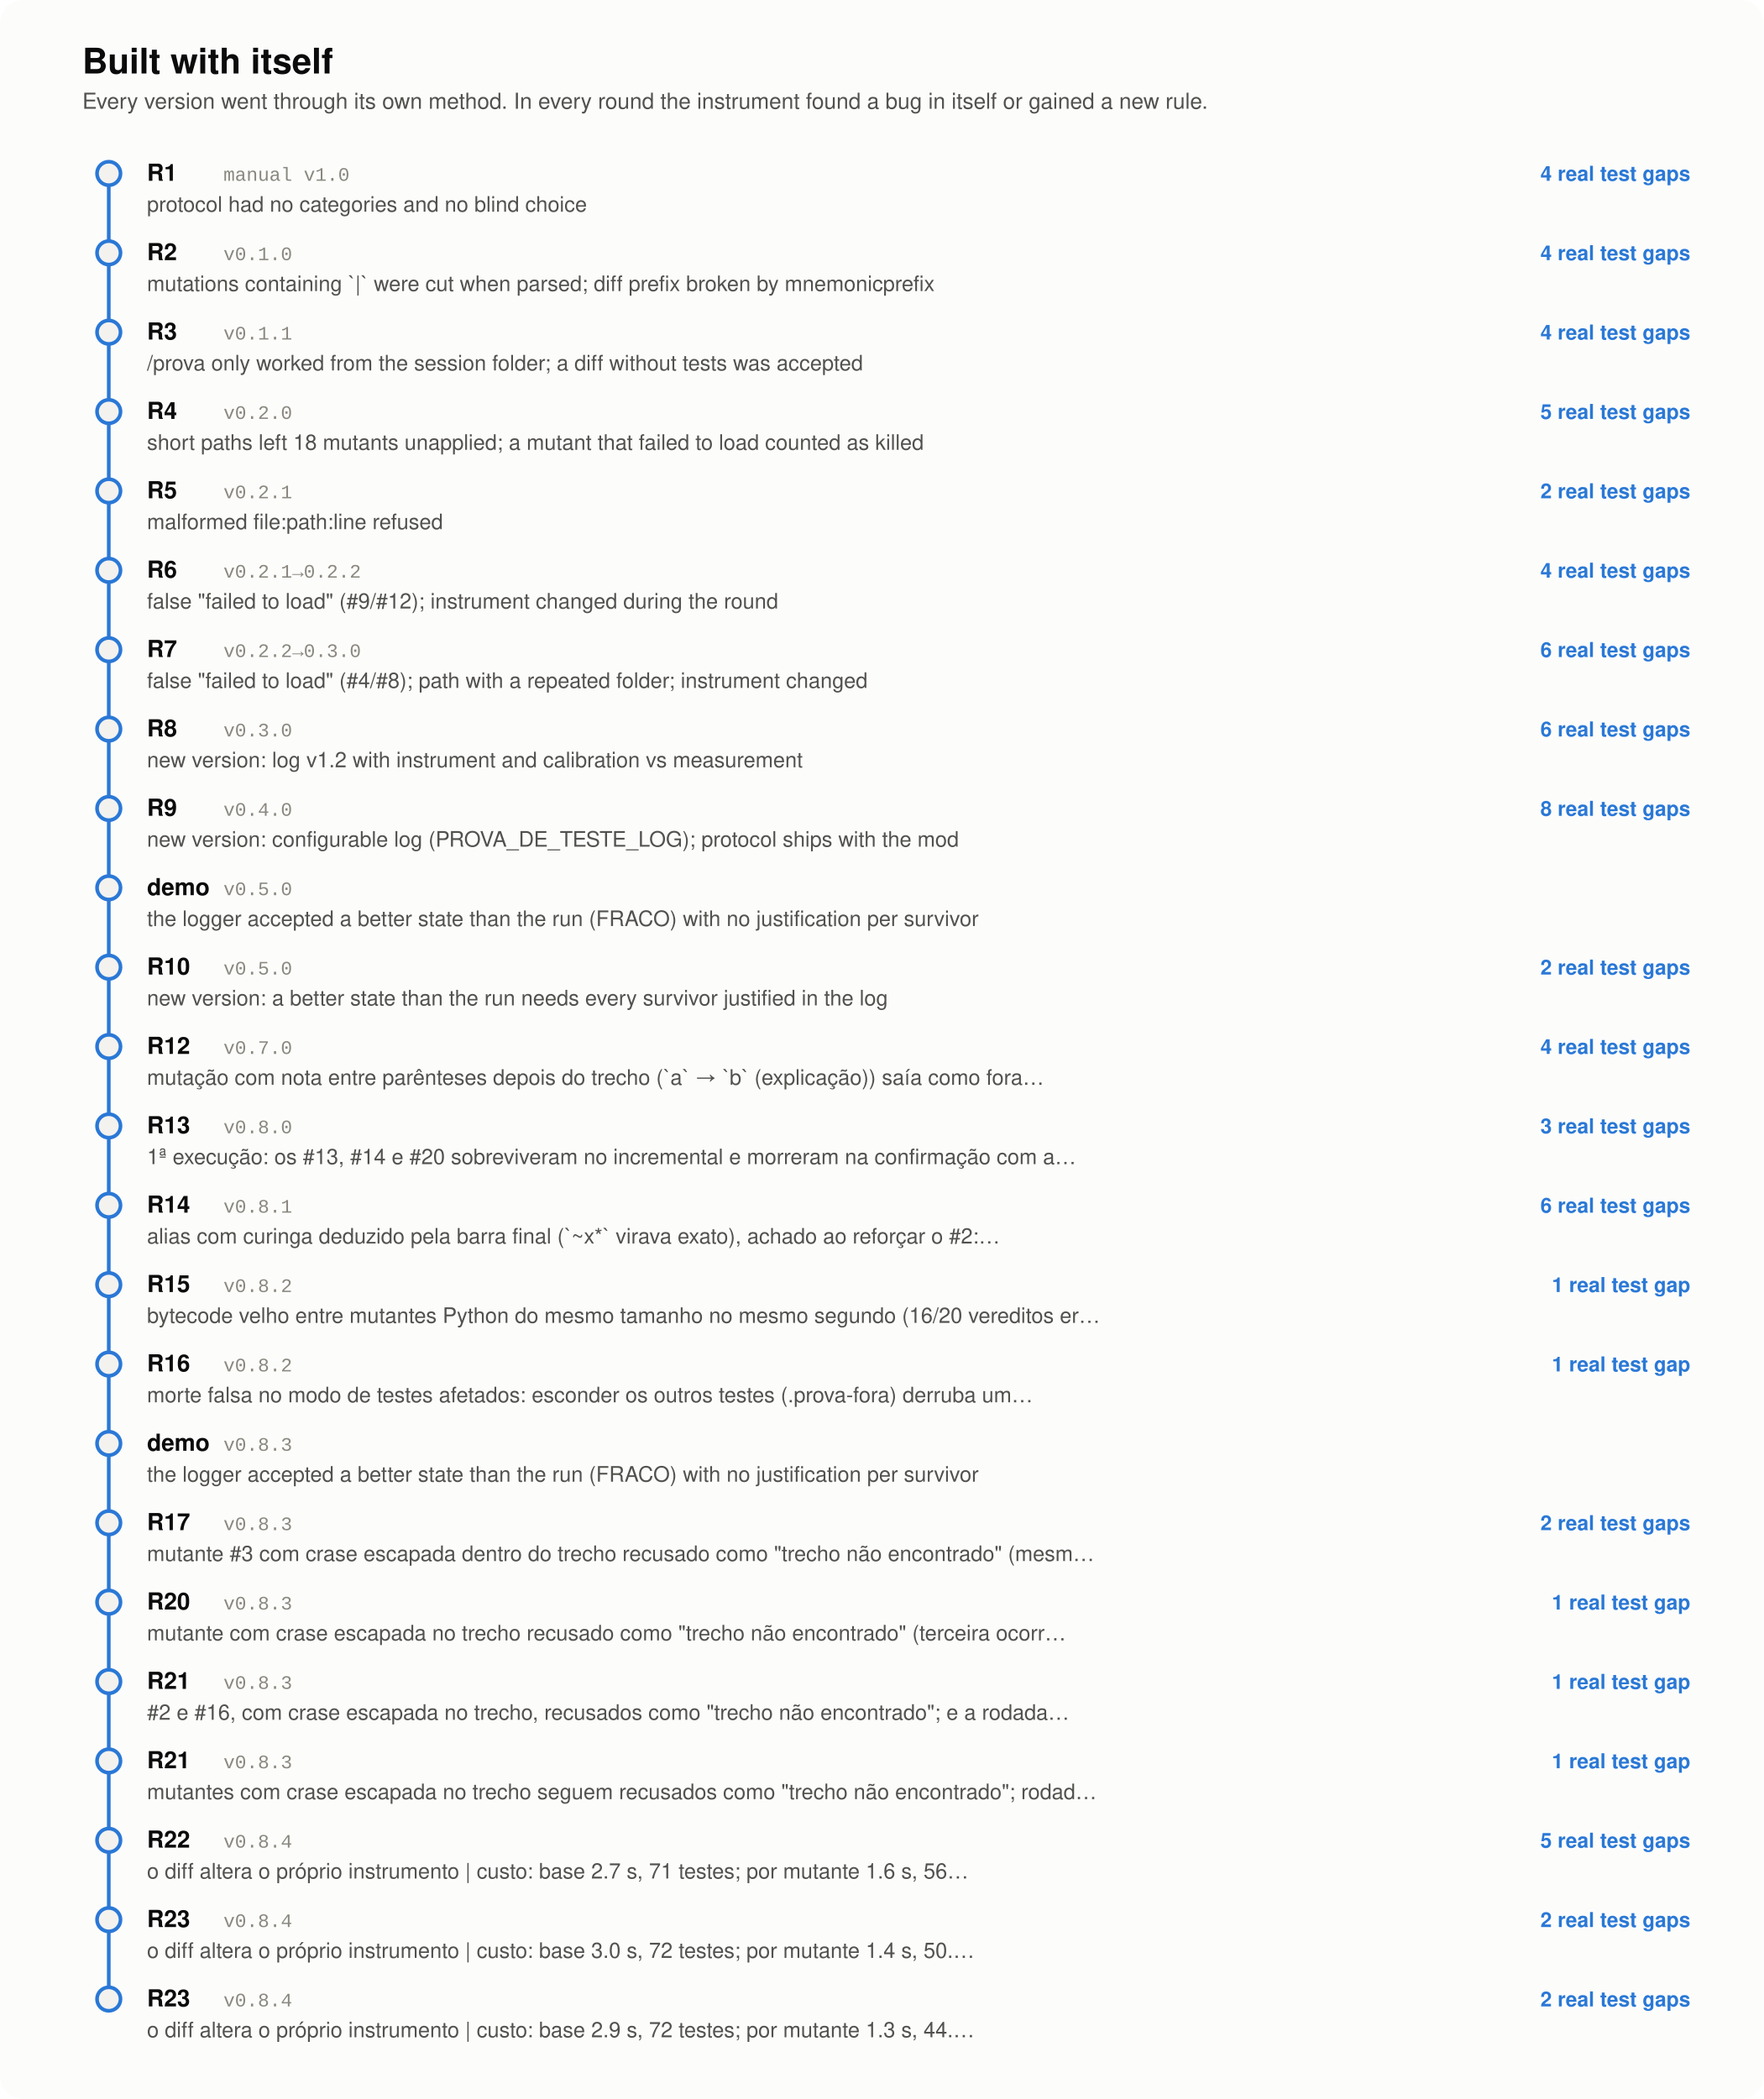
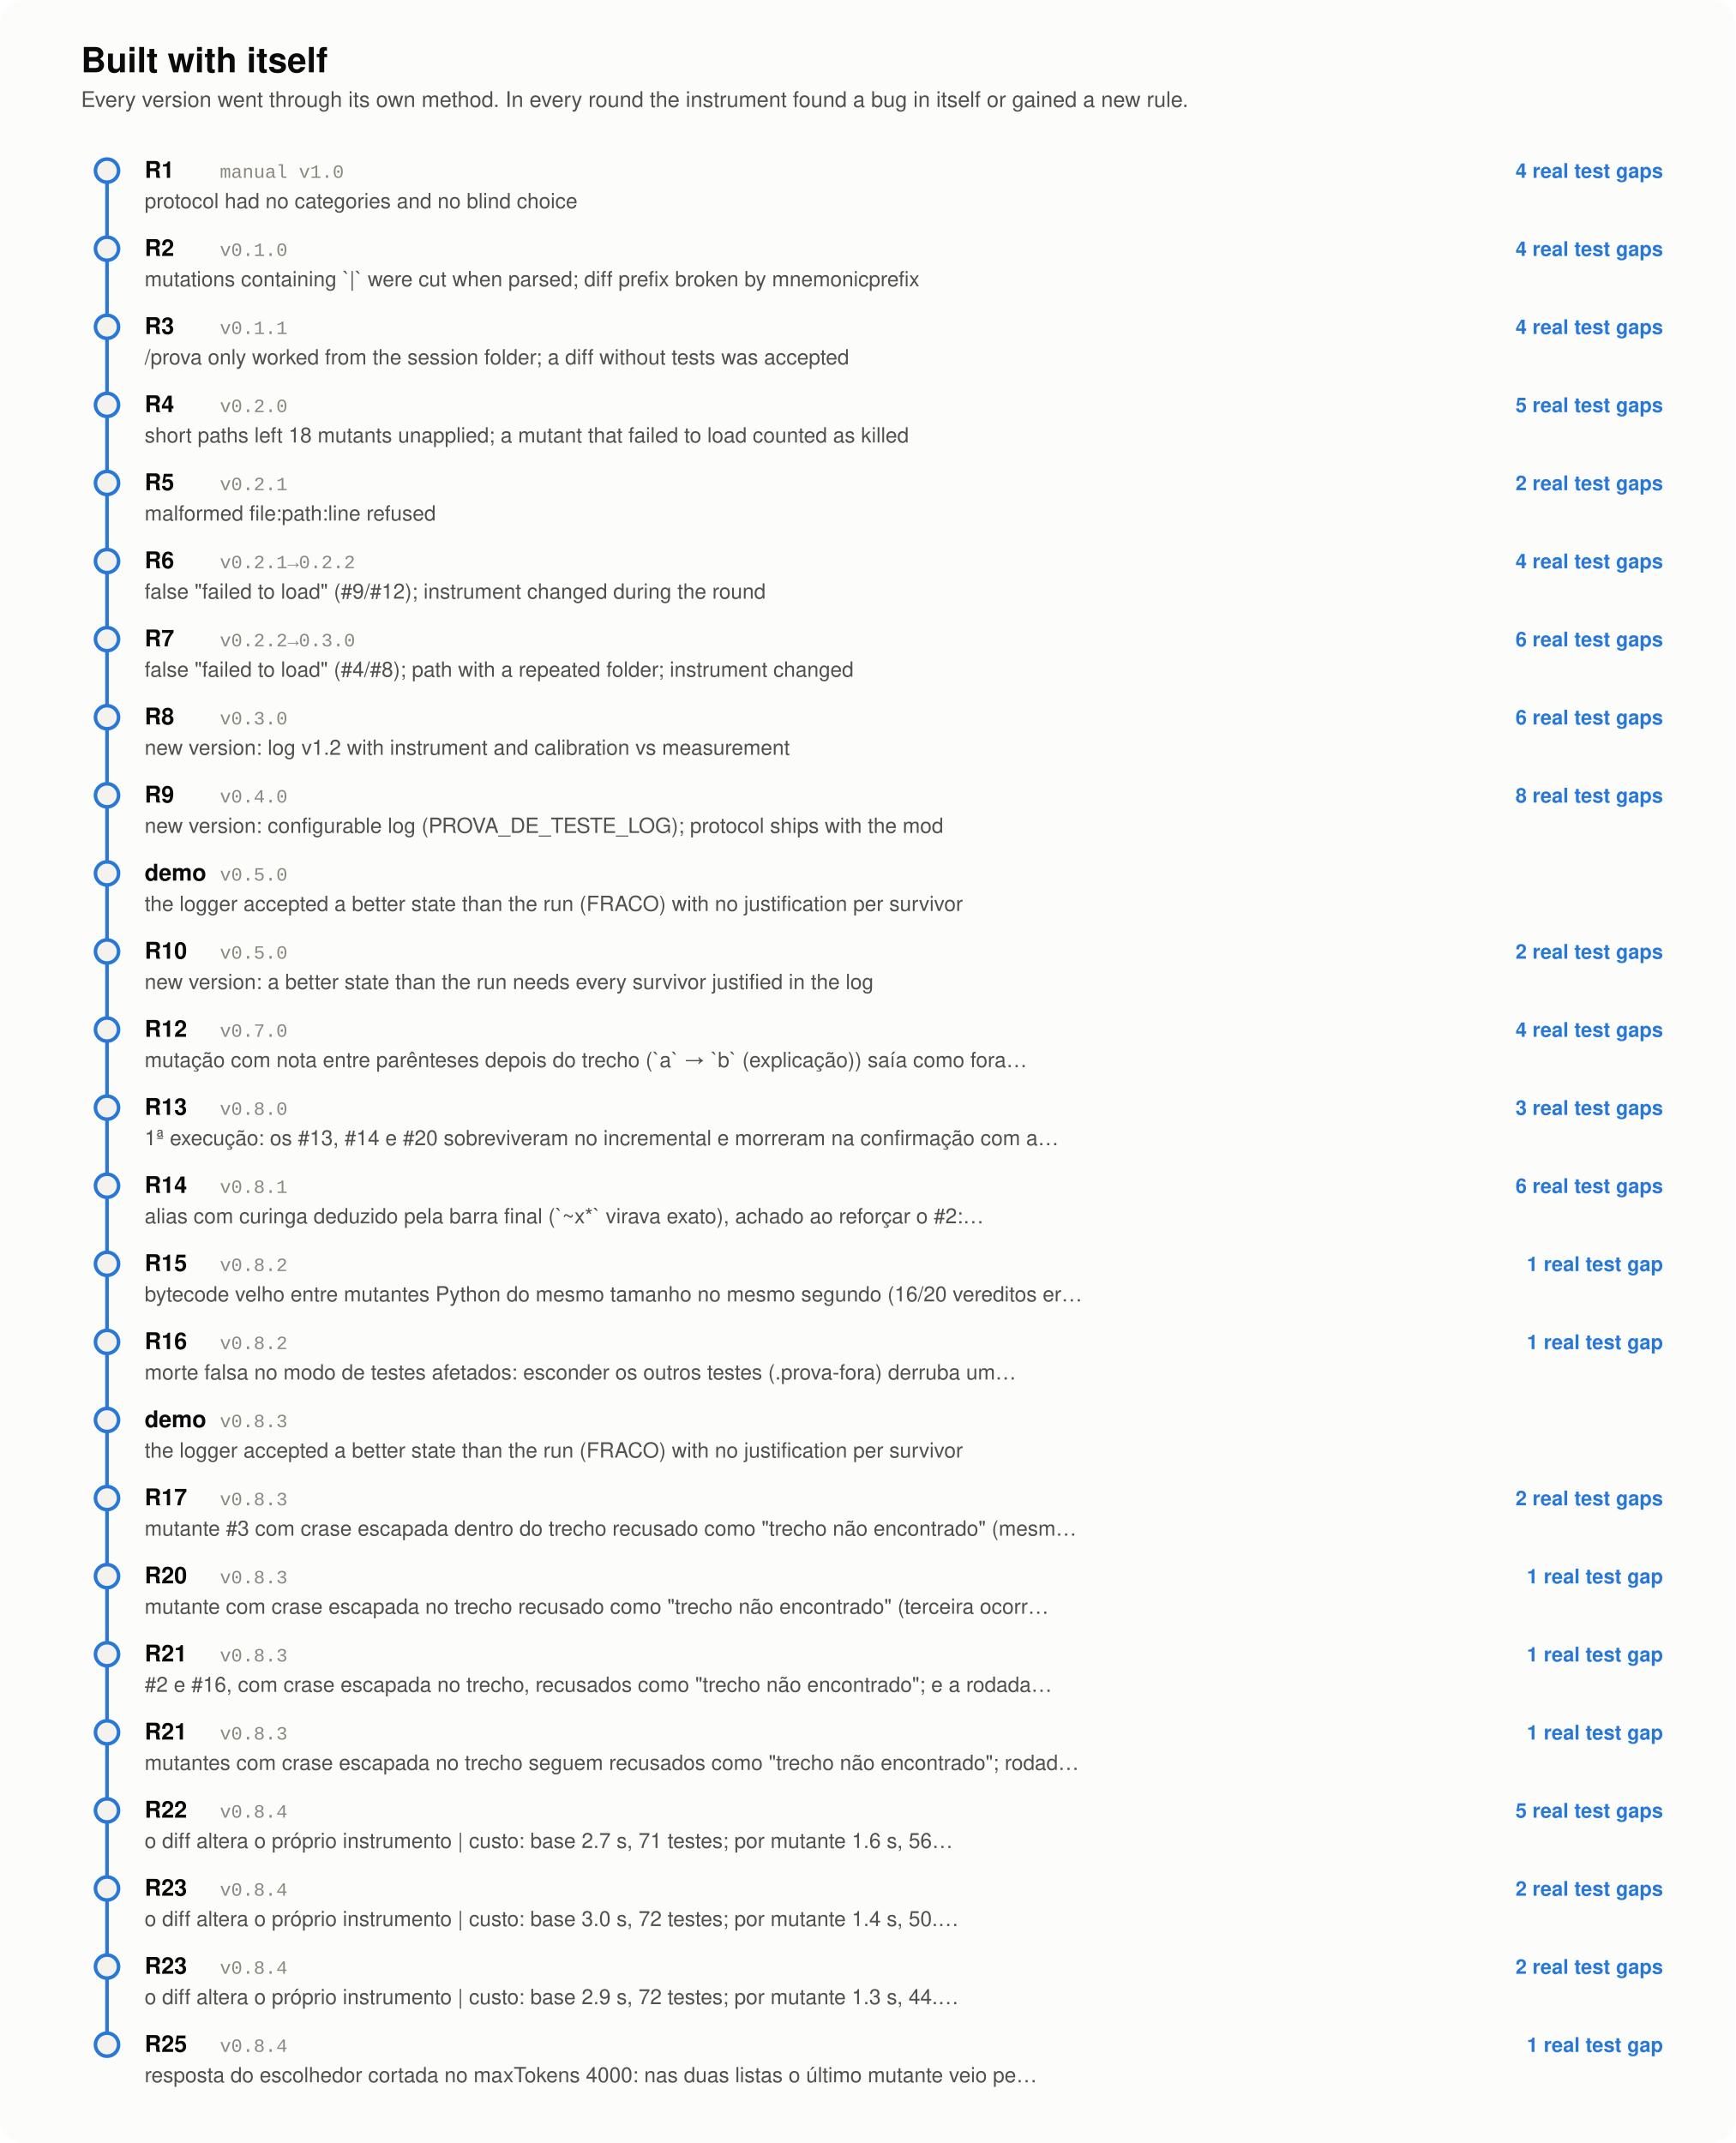
- <svg xmlns="http://www.w3.org/2000/svg" viewBox="0 0 1200 1428" width="1200" height="1428" role="img" aria-label="Timeline of the instrument calibration rounds" font-family="ui-sans-serif, -apple-system, 'Segoe UI', Helvetica, Arial, sans-serif">
+ <svg xmlns="http://www.w3.org/2000/svg" viewBox="0 0 1200 1482" width="1200" height="1482" role="img" aria-label="Timeline of the instrument calibration rounds" font-family="ui-sans-serif, -apple-system, 'Segoe UI', Helvetica, Arial, sans-serif">
  <style>
  .sup { fill: #fcfcfb; } .sup2 { fill: #f3f2ef; } .borda { stroke: #dedcd5; }
  .t1 { fill: #0b0b0b; } .t2 { fill: #52514e; } .t3 { fill: #8a887f; }
  .ac { fill: #2a78d6; } .acs { stroke: #2a78d6; } .acf { fill: #e8f1fb; }
  .ok { fill: #0f7a3d; } .okf { fill: #e3f3e8; }
  @media (prefers-color-scheme: dark) {
    .sup { fill: #1a1a19; } .sup2 { fill: #232322; } .borda { stroke: #3a3936; }
    .t1 { fill: #f0efec; } .t2 { fill: #c3c2b7; } .t3 { fill: #8f8d84; }
    .ac { fill: #3987e5; } .acs { stroke: #3987e5; } .acf { fill: #1d2c40; }
    .ok { fill: #4cc27a; } .okf { fill: #16301f; }
  }
  @media (prefers-reduced-motion: reduce) { * { animation: none !important; } }
</style>
-   <rect width="1200" height="1428" rx="16" class="sup" />
+   <rect width="1200" height="1482" rx="16" class="sup" />
  <text x="56" y="50" font-size="24" font-weight="800" class="t1">Built with itself</text>
  <text x="56" y="74" font-size="15" class="t2">Every version went through its own method. In every round the instrument found a bug in itself or gained a new rule.</text>
  <line x1="74" y1="126" x2="74" y2="164" class="acs" stroke-width="2.5" />
  <circle cx="74" cy="118" r="8" class="sup2 acs" stroke-width="2.5" />
  <text x="100" y="123" font-size="16" font-weight="700" class="t1">R1</text>
  <text x="152" y="123" font-size="13" class="t3" font-family="ui-monospace, 'SF Mono', Menlo, Consolas, 'Liberation Mono', monospace">manual v1.0</text>
  <text x="100" y="144" font-size="14.5" class="t2">protocol had no categories and no blind choice</text>
  <text x="1150" y="123" font-size="14" class="ac" text-anchor="end" font-weight="700">4 real test gaps</text>
  <line x1="74" y1="180" x2="74" y2="218" class="acs" stroke-width="2.5" />
  <circle cx="74" cy="172" r="8" class="sup2 acs" stroke-width="2.5" />
  <text x="100" y="177" font-size="16" font-weight="700" class="t1">R2</text>
  <text x="152" y="177" font-size="13" class="t3" font-family="ui-monospace, 'SF Mono', Menlo, Consolas, 'Liberation Mono', monospace">v0.1.0</text>
  <text x="100" y="198" font-size="14.5" class="t2">mutations containing `|` were cut when parsed; diff prefix broken by mnemonicprefix</text>
  <text x="1150" y="177" font-size="14" class="ac" text-anchor="end" font-weight="700">4 real test gaps</text>
  <line x1="74" y1="234" x2="74" y2="272" class="acs" stroke-width="2.5" />
  <circle cx="74" cy="226" r="8" class="sup2 acs" stroke-width="2.5" />
  <text x="100" y="231" font-size="16" font-weight="700" class="t1">R3</text>
  <text x="152" y="231" font-size="13" class="t3" font-family="ui-monospace, 'SF Mono', Menlo, Consolas, 'Liberation Mono', monospace">v0.1.1</text>
  <text x="100" y="252" font-size="14.5" class="t2">/prova only worked from the session folder; a diff without tests was accepted</text>
  <text x="1150" y="231" font-size="14" class="ac" text-anchor="end" font-weight="700">4 real test gaps</text>
  <line x1="74" y1="288" x2="74" y2="326" class="acs" stroke-width="2.5" />
  <circle cx="74" cy="280" r="8" class="sup2 acs" stroke-width="2.5" />
  <text x="100" y="285" font-size="16" font-weight="700" class="t1">R4</text>
  <text x="152" y="285" font-size="13" class="t3" font-family="ui-monospace, 'SF Mono', Menlo, Consolas, 'Liberation Mono', monospace">v0.2.0</text>
  <text x="100" y="306" font-size="14.5" class="t2">short paths left 18 mutants unapplied; a mutant that failed to load counted as killed</text>
  <text x="1150" y="285" font-size="14" class="ac" text-anchor="end" font-weight="700">5 real test gaps</text>
  <line x1="74" y1="342" x2="74" y2="380" class="acs" stroke-width="2.5" />
  <circle cx="74" cy="334" r="8" class="sup2 acs" stroke-width="2.5" />
  <text x="100" y="339" font-size="16" font-weight="700" class="t1">R5</text>
  <text x="152" y="339" font-size="13" class="t3" font-family="ui-monospace, 'SF Mono', Menlo, Consolas, 'Liberation Mono', monospace">v0.2.1</text>
  <text x="100" y="360" font-size="14.5" class="t2">malformed file:path:line refused</text>
  <text x="1150" y="339" font-size="14" class="ac" text-anchor="end" font-weight="700">2 real test gaps</text>
  <line x1="74" y1="396" x2="74" y2="434" class="acs" stroke-width="2.5" />
  <circle cx="74" cy="388" r="8" class="sup2 acs" stroke-width="2.5" />
  <text x="100" y="393" font-size="16" font-weight="700" class="t1">R6</text>
  <text x="152" y="393" font-size="13" class="t3" font-family="ui-monospace, 'SF Mono', Menlo, Consolas, 'Liberation Mono', monospace">v0.2.1→0.2.2</text>
  <text x="100" y="414" font-size="14.5" class="t2">false "failed to load" (#9/#12); instrument changed during the round</text>
  <text x="1150" y="393" font-size="14" class="ac" text-anchor="end" font-weight="700">4 real test gaps</text>
  <line x1="74" y1="450" x2="74" y2="488" class="acs" stroke-width="2.5" />
  <circle cx="74" cy="442" r="8" class="sup2 acs" stroke-width="2.5" />
  <text x="100" y="447" font-size="16" font-weight="700" class="t1">R7</text>
  <text x="152" y="447" font-size="13" class="t3" font-family="ui-monospace, 'SF Mono', Menlo, Consolas, 'Liberation Mono', monospace">v0.2.2→0.3.0</text>
  <text x="100" y="468" font-size="14.5" class="t2">false "failed to load" (#4/#8); path with a repeated folder; instrument changed</text>
  <text x="1150" y="447" font-size="14" class="ac" text-anchor="end" font-weight="700">6 real test gaps</text>
  <line x1="74" y1="504" x2="74" y2="542" class="acs" stroke-width="2.5" />
  <circle cx="74" cy="496" r="8" class="sup2 acs" stroke-width="2.5" />
  <text x="100" y="501" font-size="16" font-weight="700" class="t1">R8</text>
  <text x="152" y="501" font-size="13" class="t3" font-family="ui-monospace, 'SF Mono', Menlo, Consolas, 'Liberation Mono', monospace">v0.3.0</text>
  <text x="100" y="522" font-size="14.5" class="t2">new version: log v1.2 with instrument and calibration vs measurement</text>
  <text x="1150" y="501" font-size="14" class="ac" text-anchor="end" font-weight="700">6 real test gaps</text>
  <line x1="74" y1="558" x2="74" y2="596" class="acs" stroke-width="2.5" />
  <circle cx="74" cy="550" r="8" class="sup2 acs" stroke-width="2.5" />
  <text x="100" y="555" font-size="16" font-weight="700" class="t1">R9</text>
  <text x="152" y="555" font-size="13" class="t3" font-family="ui-monospace, 'SF Mono', Menlo, Consolas, 'Liberation Mono', monospace">v0.4.0</text>
  <text x="100" y="576" font-size="14.5" class="t2">new version: configurable log (PROVA_DE_TESTE_LOG); protocol ships with the mod</text>
  <text x="1150" y="555" font-size="14" class="ac" text-anchor="end" font-weight="700">8 real test gaps</text>
  <line x1="74" y1="612" x2="74" y2="650" class="acs" stroke-width="2.5" />
  <circle cx="74" cy="604" r="8" class="sup2 acs" stroke-width="2.5" />
  <text x="100" y="609" font-size="16" font-weight="700" class="t1">demo</text>
  <text x="152" y="609" font-size="13" class="t3" font-family="ui-monospace, 'SF Mono', Menlo, Consolas, 'Liberation Mono', monospace">v0.5.0</text>
  <text x="100" y="630" font-size="14.5" class="t2">the logger accepted a better state than the run (FRACO) with no justification per survivor</text>
  <line x1="74" y1="666" x2="74" y2="704" class="acs" stroke-width="2.5" />
  <circle cx="74" cy="658" r="8" class="sup2 acs" stroke-width="2.5" />
  <text x="100" y="663" font-size="16" font-weight="700" class="t1">R10</text>
  <text x="152" y="663" font-size="13" class="t3" font-family="ui-monospace, 'SF Mono', Menlo, Consolas, 'Liberation Mono', monospace">v0.5.0</text>
  <text x="100" y="684" font-size="14.5" class="t2">new version: a better state than the run needs every survivor justified in the log</text>
  <text x="1150" y="663" font-size="14" class="ac" text-anchor="end" font-weight="700">2 real test gaps</text>
  <line x1="74" y1="720" x2="74" y2="758" class="acs" stroke-width="2.5" />
  <circle cx="74" cy="712" r="8" class="sup2 acs" stroke-width="2.5" />
  <text x="100" y="717" font-size="16" font-weight="700" class="t1">R12</text>
  <text x="152" y="717" font-size="13" class="t3" font-family="ui-monospace, 'SF Mono', Menlo, Consolas, 'Liberation Mono', monospace">v0.7.0</text>
  <text x="100" y="738" font-size="14.5" class="t2">mutação com nota entre parênteses depois do trecho (`a` → `b` (explicação)) saía como fora…</text>
  <text x="1150" y="717" font-size="14" class="ac" text-anchor="end" font-weight="700">4 real test gaps</text>
  <line x1="74" y1="774" x2="74" y2="812" class="acs" stroke-width="2.5" />
  <circle cx="74" cy="766" r="8" class="sup2 acs" stroke-width="2.5" />
  <text x="100" y="771" font-size="16" font-weight="700" class="t1">R13</text>
  <text x="152" y="771" font-size="13" class="t3" font-family="ui-monospace, 'SF Mono', Menlo, Consolas, 'Liberation Mono', monospace">v0.8.0</text>
  <text x="100" y="792" font-size="14.5" class="t2">1ª execução: os #13, #14 e #20 sobreviveram no incremental e morreram na confirmação com a…</text>
  <text x="1150" y="771" font-size="14" class="ac" text-anchor="end" font-weight="700">3 real test gaps</text>
  <line x1="74" y1="828" x2="74" y2="866" class="acs" stroke-width="2.5" />
  <circle cx="74" cy="820" r="8" class="sup2 acs" stroke-width="2.5" />
  <text x="100" y="825" font-size="16" font-weight="700" class="t1">R14</text>
  <text x="152" y="825" font-size="13" class="t3" font-family="ui-monospace, 'SF Mono', Menlo, Consolas, 'Liberation Mono', monospace">v0.8.1</text>
  <text x="100" y="846" font-size="14.5" class="t2">alias com curinga deduzido pela barra final (`~x*` virava exato), achado ao reforçar o #2:…</text>
  <text x="1150" y="825" font-size="14" class="ac" text-anchor="end" font-weight="700">6 real test gaps</text>
  <line x1="74" y1="882" x2="74" y2="920" class="acs" stroke-width="2.5" />
  <circle cx="74" cy="874" r="8" class="sup2 acs" stroke-width="2.5" />
  <text x="100" y="879" font-size="16" font-weight="700" class="t1">R15</text>
  <text x="152" y="879" font-size="13" class="t3" font-family="ui-monospace, 'SF Mono', Menlo, Consolas, 'Liberation Mono', monospace">v0.8.2</text>
  <text x="100" y="900" font-size="14.5" class="t2">bytecode velho entre mutantes Python do mesmo tamanho no mesmo segundo (16/20 vereditos er…</text>
  <text x="1150" y="879" font-size="14" class="ac" text-anchor="end" font-weight="700">1 real test gap</text>
  <line x1="74" y1="936" x2="74" y2="974" class="acs" stroke-width="2.5" />
  <circle cx="74" cy="928" r="8" class="sup2 acs" stroke-width="2.5" />
  <text x="100" y="933" font-size="16" font-weight="700" class="t1">R16</text>
  <text x="152" y="933" font-size="13" class="t3" font-family="ui-monospace, 'SF Mono', Menlo, Consolas, 'Liberation Mono', monospace">v0.8.2</text>
  <text x="100" y="954" font-size="14.5" class="t2">morte falsa no modo de testes afetados: esconder os outros testes (.prova-fora) derruba um…</text>
  <text x="1150" y="933" font-size="14" class="ac" text-anchor="end" font-weight="700">1 real test gap</text>
  <line x1="74" y1="990" x2="74" y2="1028" class="acs" stroke-width="2.5" />
  <circle cx="74" cy="982" r="8" class="sup2 acs" stroke-width="2.5" />
  <text x="100" y="987" font-size="16" font-weight="700" class="t1">demo</text>
  <text x="152" y="987" font-size="13" class="t3" font-family="ui-monospace, 'SF Mono', Menlo, Consolas, 'Liberation Mono', monospace">v0.8.3</text>
  <text x="100" y="1008" font-size="14.5" class="t2">the logger accepted a better state than the run (FRACO) with no justification per survivor</text>
  <line x1="74" y1="1044" x2="74" y2="1082" class="acs" stroke-width="2.5" />
  <circle cx="74" cy="1036" r="8" class="sup2 acs" stroke-width="2.5" />
  <text x="100" y="1041" font-size="16" font-weight="700" class="t1">R17</text>
  <text x="152" y="1041" font-size="13" class="t3" font-family="ui-monospace, 'SF Mono', Menlo, Consolas, 'Liberation Mono', monospace">v0.8.3</text>
  <text x="100" y="1062" font-size="14.5" class="t2">mutante #3 com crase escapada dentro do trecho recusado como "trecho não encontrado" (mesm…</text>
  <text x="1150" y="1041" font-size="14" class="ac" text-anchor="end" font-weight="700">2 real test gaps</text>
  <line x1="74" y1="1098" x2="74" y2="1136" class="acs" stroke-width="2.5" />
  <circle cx="74" cy="1090" r="8" class="sup2 acs" stroke-width="2.5" />
  <text x="100" y="1095" font-size="16" font-weight="700" class="t1">R20</text>
  <text x="152" y="1095" font-size="13" class="t3" font-family="ui-monospace, 'SF Mono', Menlo, Consolas, 'Liberation Mono', monospace">v0.8.3</text>
  <text x="100" y="1116" font-size="14.5" class="t2">mutante com crase escapada no trecho recusado como "trecho não encontrado" (terceira ocorr…</text>
  <text x="1150" y="1095" font-size="14" class="ac" text-anchor="end" font-weight="700">1 real test gap</text>
  <line x1="74" y1="1152" x2="74" y2="1190" class="acs" stroke-width="2.5" />
  <circle cx="74" cy="1144" r="8" class="sup2 acs" stroke-width="2.5" />
  <text x="100" y="1149" font-size="16" font-weight="700" class="t1">R21</text>
  <text x="152" y="1149" font-size="13" class="t3" font-family="ui-monospace, 'SF Mono', Menlo, Consolas, 'Liberation Mono', monospace">v0.8.3</text>
  <text x="100" y="1170" font-size="14.5" class="t2">#2 e #16, com crase escapada no trecho, recusados como "trecho não encontrado"; e a rodada…</text>
  <text x="1150" y="1149" font-size="14" class="ac" text-anchor="end" font-weight="700">1 real test gap</text>
  <line x1="74" y1="1206" x2="74" y2="1244" class="acs" stroke-width="2.5" />
  <circle cx="74" cy="1198" r="8" class="sup2 acs" stroke-width="2.5" />
  <text x="100" y="1203" font-size="16" font-weight="700" class="t1">R21</text>
  <text x="152" y="1203" font-size="13" class="t3" font-family="ui-monospace, 'SF Mono', Menlo, Consolas, 'Liberation Mono', monospace">v0.8.3</text>
  <text x="100" y="1224" font-size="14.5" class="t2">mutantes com crase escapada no trecho seguem recusados como "trecho não encontrado"; rodad…</text>
  <text x="1150" y="1203" font-size="14" class="ac" text-anchor="end" font-weight="700">1 real test gap</text>
  <line x1="74" y1="1260" x2="74" y2="1298" class="acs" stroke-width="2.5" />
  <circle cx="74" cy="1252" r="8" class="sup2 acs" stroke-width="2.5" />
  <text x="100" y="1257" font-size="16" font-weight="700" class="t1">R22</text>
  <text x="152" y="1257" font-size="13" class="t3" font-family="ui-monospace, 'SF Mono', Menlo, Consolas, 'Liberation Mono', monospace">v0.8.4</text>
  <text x="100" y="1278" font-size="14.5" class="t2">o diff altera o próprio instrumento | custo: base 2.7 s, 71 testes; por mutante 1.6 s, 56…</text>
  <text x="1150" y="1257" font-size="14" class="ac" text-anchor="end" font-weight="700">5 real test gaps</text>
  <line x1="74" y1="1314" x2="74" y2="1352" class="acs" stroke-width="2.5" />
  <circle cx="74" cy="1306" r="8" class="sup2 acs" stroke-width="2.5" />
  <text x="100" y="1311" font-size="16" font-weight="700" class="t1">R23</text>
  <text x="152" y="1311" font-size="13" class="t3" font-family="ui-monospace, 'SF Mono', Menlo, Consolas, 'Liberation Mono', monospace">v0.8.4</text>
  <text x="100" y="1332" font-size="14.5" class="t2">o diff altera o próprio instrumento | custo: base 3.0 s, 72 testes; por mutante 1.4 s, 50.…</text>
  <text x="1150" y="1311" font-size="14" class="ac" text-anchor="end" font-weight="700">2 real test gaps</text>
+   <line x1="74" y1="1368" x2="74" y2="1406" class="acs" stroke-width="2.5" />
  <circle cx="74" cy="1360" r="8" class="sup2 acs" stroke-width="2.5" />
  <text x="100" y="1365" font-size="16" font-weight="700" class="t1">R23</text>
  <text x="152" y="1365" font-size="13" class="t3" font-family="ui-monospace, 'SF Mono', Menlo, Consolas, 'Liberation Mono', monospace">v0.8.4</text>
  <text x="100" y="1386" font-size="14.5" class="t2">o diff altera o próprio instrumento | custo: base 2.9 s, 72 testes; por mutante 1.3 s, 44.…</text>
  <text x="1150" y="1365" font-size="14" class="ac" text-anchor="end" font-weight="700">2 real test gaps</text>
+   <circle cx="74" cy="1414" r="8" class="sup2 acs" stroke-width="2.5" />
+   <text x="100" y="1419" font-size="16" font-weight="700" class="t1">R25</text>
+   <text x="152" y="1419" font-size="13" class="t3" font-family="ui-monospace, 'SF Mono', Menlo, Consolas, 'Liberation Mono', monospace">v0.8.4</text>
+   <text x="100" y="1440" font-size="14.5" class="t2">resposta do escolhedor cortada no maxTokens 4000: nas duas listas o último mutante veio pe…</text>
+   <text x="1150" y="1419" font-size="14" class="ac" text-anchor="end" font-weight="700">1 real test gap</text>
</svg>
